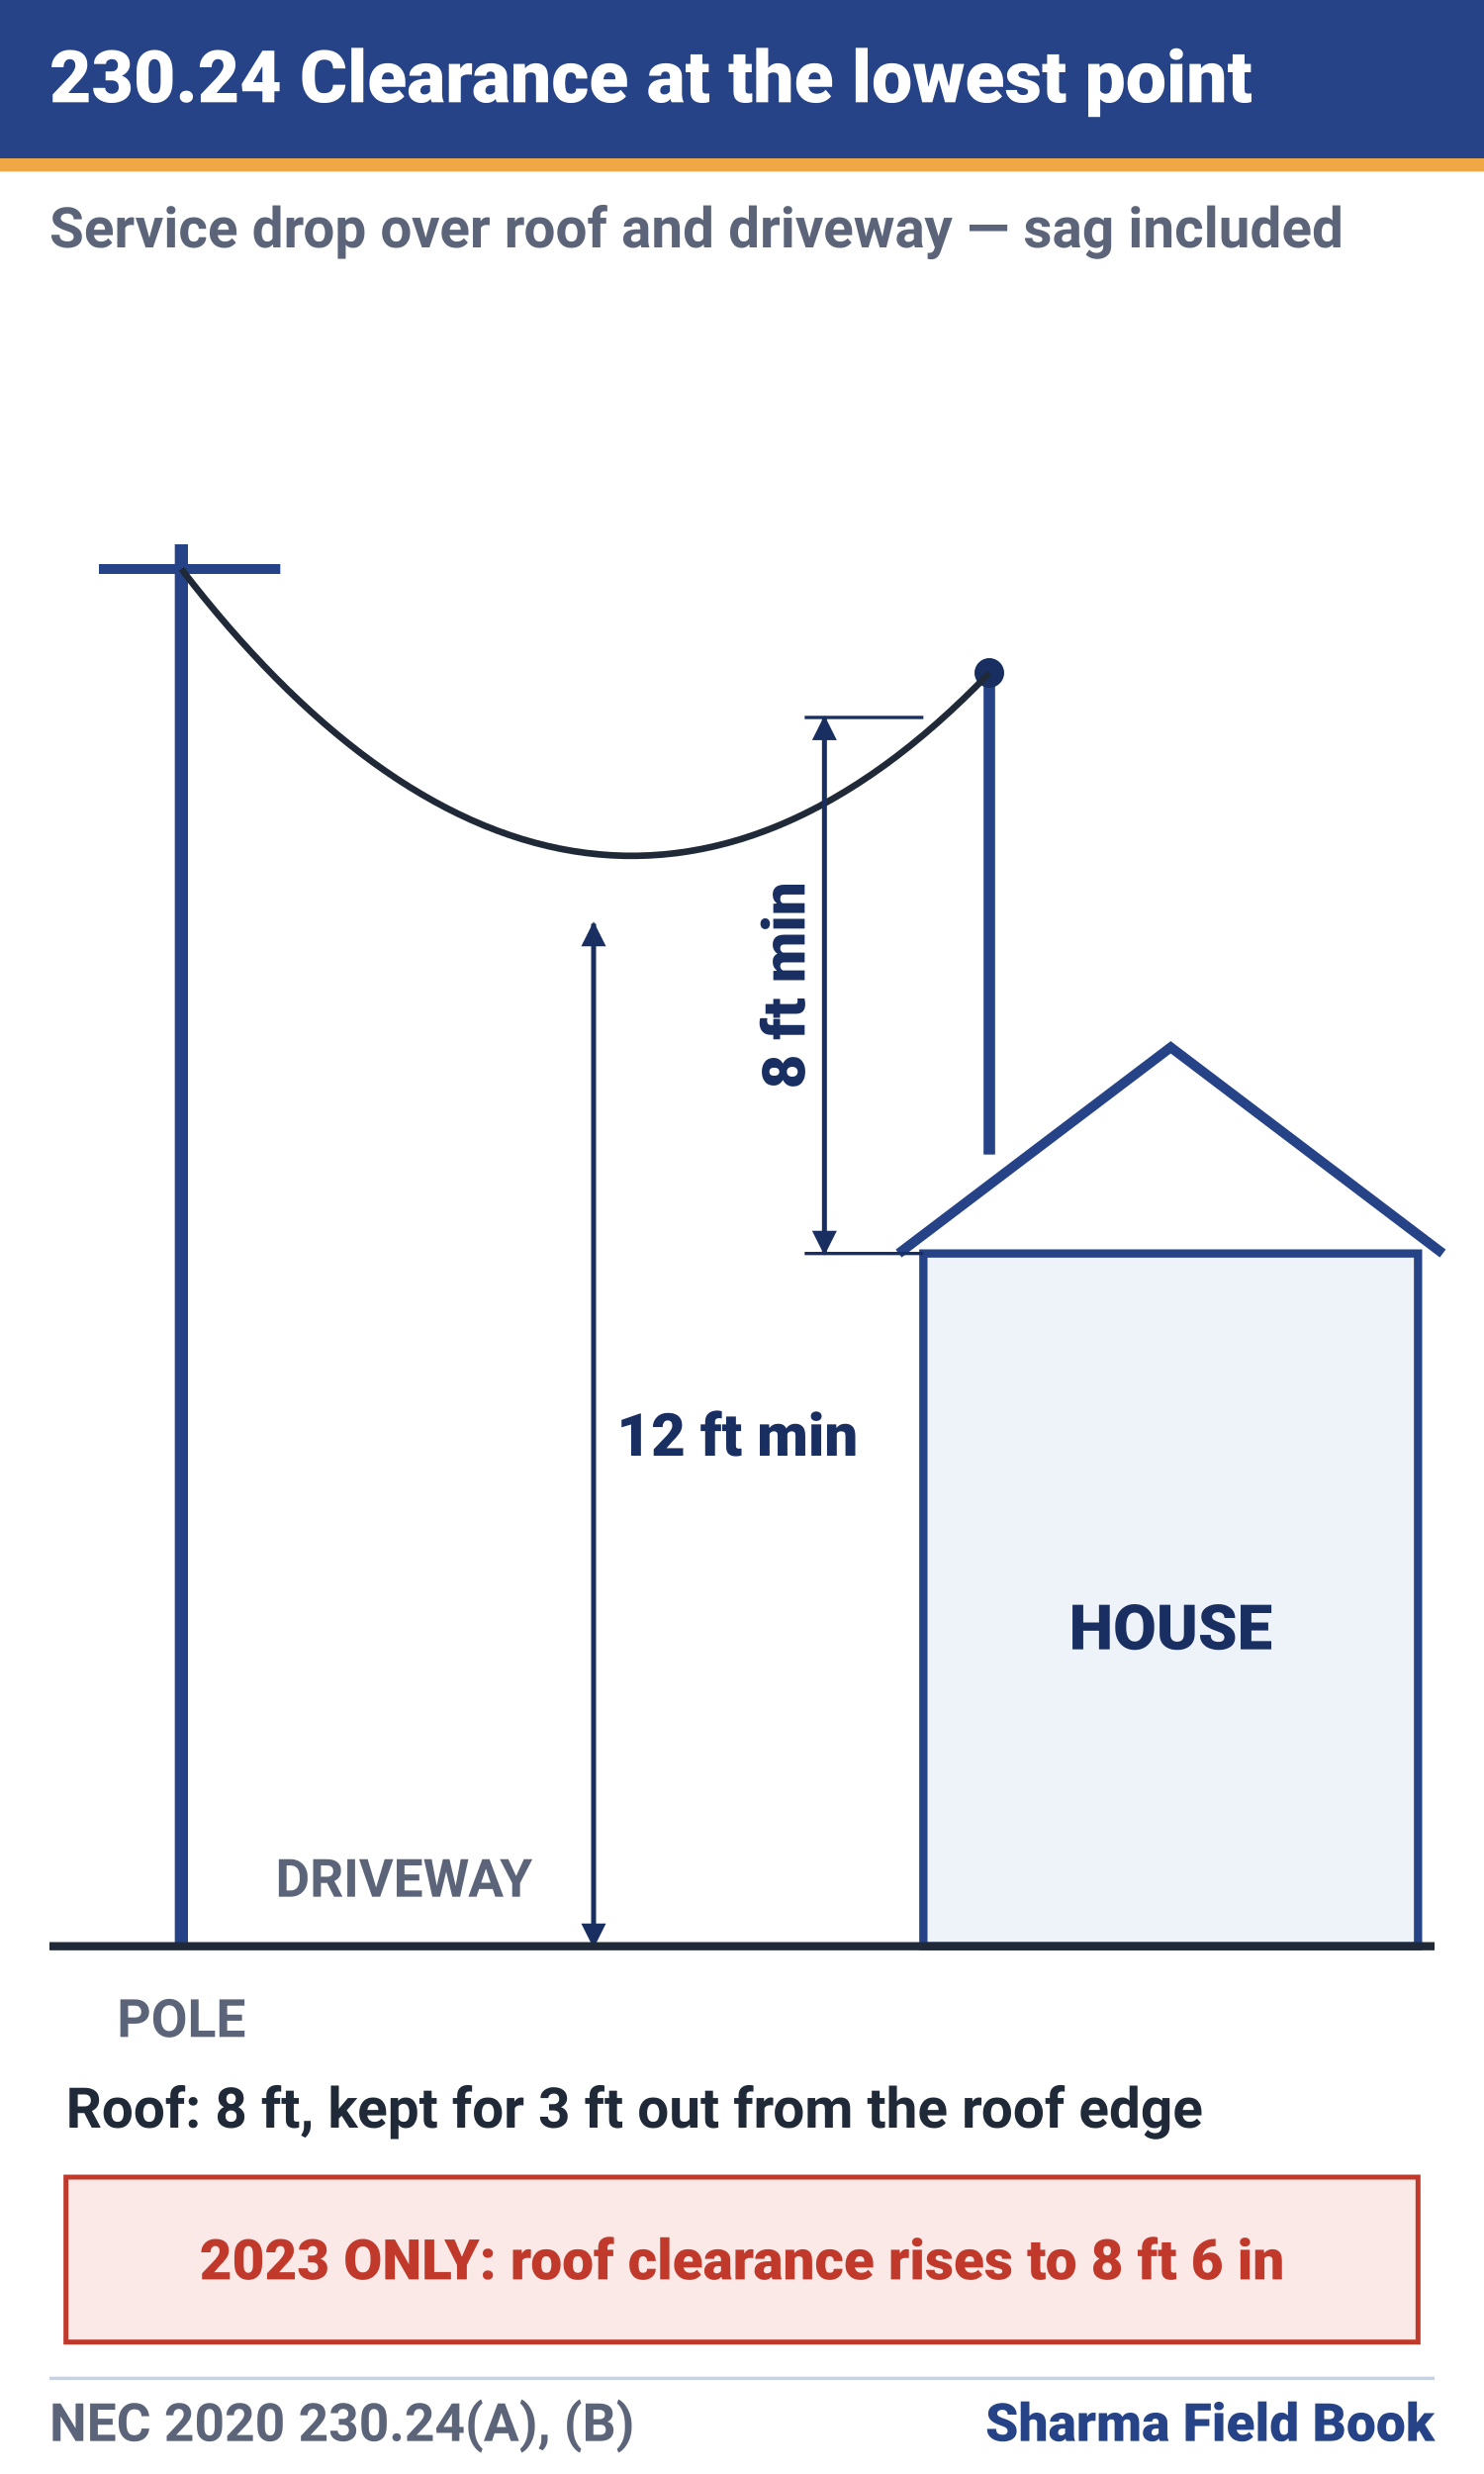
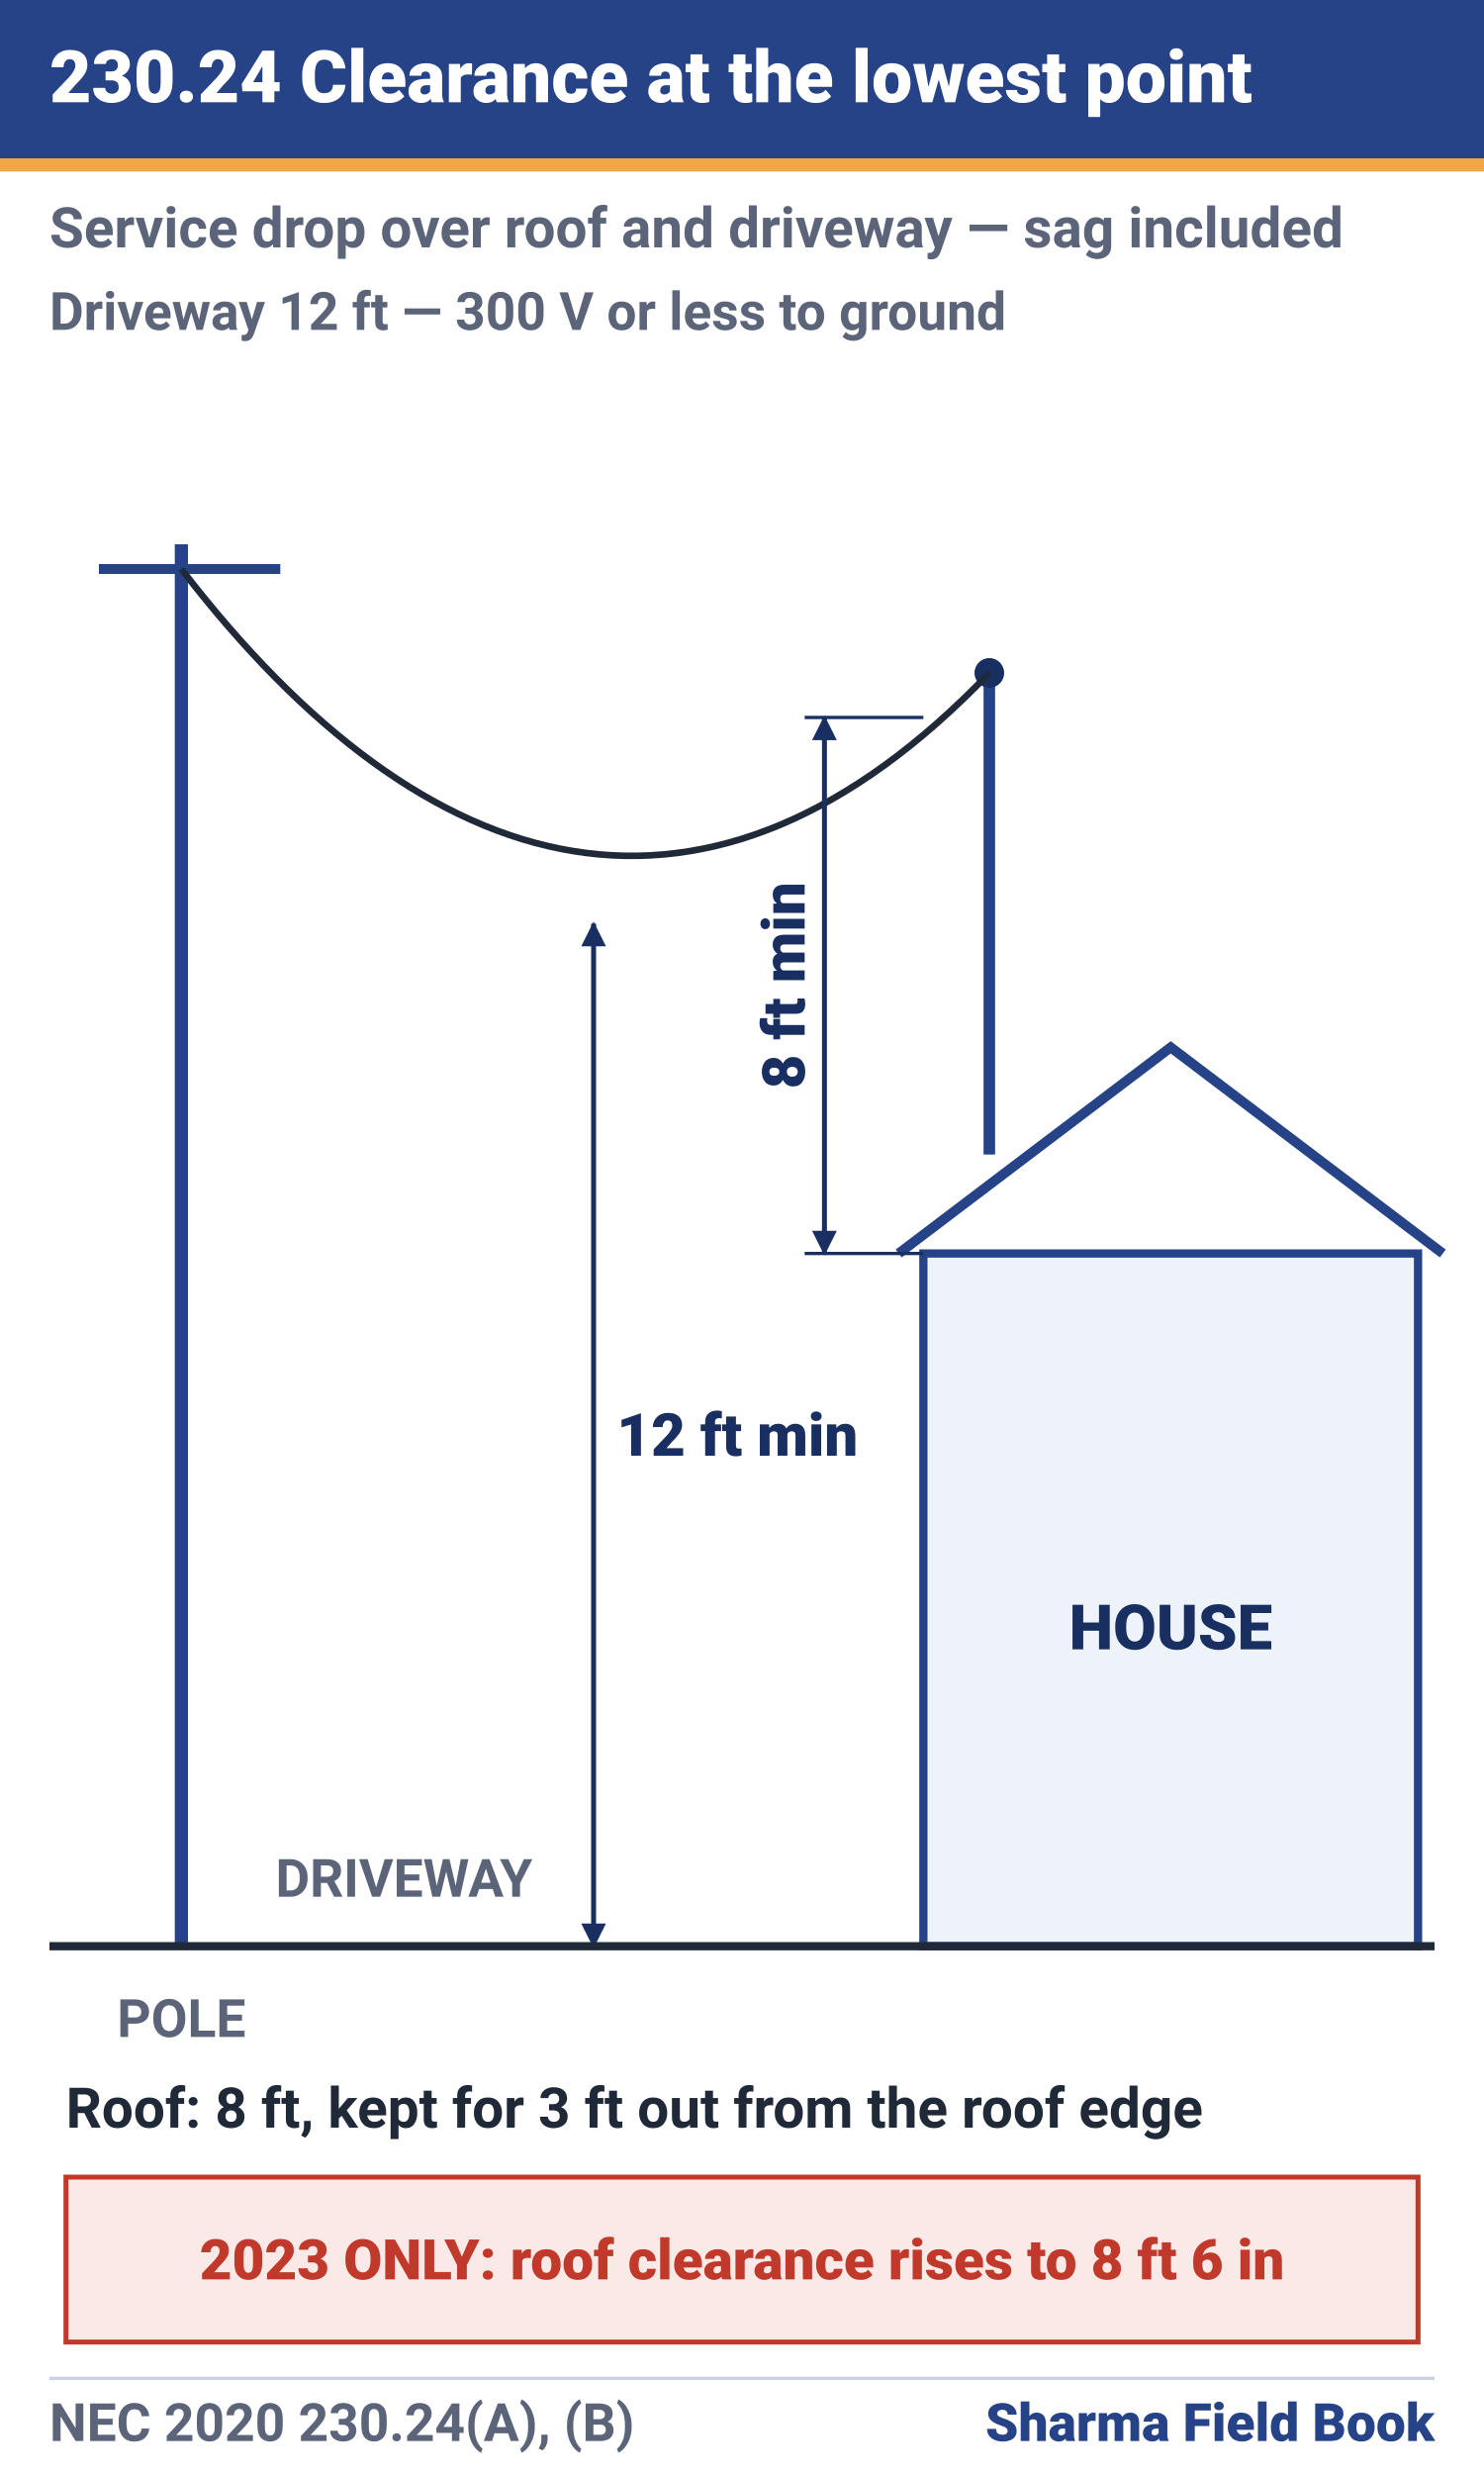
<svg xmlns="http://www.w3.org/2000/svg" viewBox="0 0 900 1500" width="900" height="1500" role="img" aria-labelledby="t d" font-family="-apple-system, 'SF Pro Text', 'Segoe UI', Roboto, Inter, Arial, sans-serif">
  <defs>
    <marker id="ah" viewBox="0 0 12 12" refX="11" refY="6" markerWidth="5" markerHeight="5" orient="auto">
      <path d="M0,0 L12,6 L0,12 z" fill="#1a2f61" />
    </marker>
    <marker id="ahs" viewBox="0 0 12 12" refX="1" refY="6" markerWidth="5" markerHeight="5" orient="auto">
      <path d="M12,0 L0,6 L12,12 z" fill="#1a2f61" />
    </marker>
    <pattern id="hatch" width="18" height="18" patternUnits="userSpaceOnUse" patternTransform="rotate(45)">
      <rect width="18" height="18" fill="#eef2f9" />
      <line x1="0" y1="0" x2="0" y2="18" stroke="#264387" stroke-width="4" />
    </pattern>
    <pattern id="hatchred" width="18" height="18" patternUnits="userSpaceOnUse" patternTransform="rotate(45)">
      <rect width="18" height="18" fill="#fbe9e7" />
      <line x1="0" y1="0" x2="0" y2="18" stroke="#c0392b" stroke-width="3" />
    </pattern>
    <pattern id="earth" width="24" height="24" patternUnits="userSpaceOnUse">
      <rect width="24" height="24" fill="#fdf3e0" />
      <circle cx="6" cy="6" r="2.5" fill="#5b6478" />
      <circle cx="18" cy="16" r="2" fill="#5b6478" />
    </pattern>
  </defs>
  <rect x="0" y="0" width="900" height="1500" fill="#ffffff" />
  <rect x="0" y="0" width="900" height="96" fill="#264387" />
  <rect x="0" y="96" width="900" height="8" fill="#F0A846" />
  <text x="30" y="62" font-size="44" font-weight="800" fill="#ffffff" text-anchor="start">230.24 Clearance at the lowest point</text>
  <text x="30" y="150" font-size="34" font-weight="600" fill="#5b6478" text-anchor="start">Service drop over roof and driveway — sag included</text>
+   <text x="30" y="200" font-size="32" font-weight="600" fill="#5b6478" text-anchor="start">Driveway 12 ft — 300 V or less to ground</text>
  <line x1="30" y1="1442" x2="870" y2="1442" stroke="#c9d2e3" stroke-width="2" />
  <text x="30" y="1480" font-size="32" font-weight="600" fill="#5b6478" text-anchor="start">NEC 2020 230.24(A), (B)</text>
  <text x="870" y="1480" font-size="32" font-weight="800" fill="#264387" text-anchor="end">Sharma Field Book</text>
  <line x1="110" y1="330" x2="110" y2="1180" stroke="#264387" stroke-width="8" />
  <line x1="60" y1="345" x2="170" y2="345" stroke="#264387" stroke-width="6" />
  <text x="110" y="1235" font-size="32" font-weight="700" fill="#5b6478" text-anchor="middle">POLE</text>
  <rect x="560" y="760" width="300" height="420" rx="0" fill="#eef2f9" stroke="#264387" stroke-width="5" />
  <path d="M545,760 L710,635 L875,760" stroke="#264387" stroke-width="6" fill="none" />
  <text x="710" y="1000" font-size="38" font-weight="800" fill="#1a2f61" text-anchor="middle">HOUSE</text>
  <line x1="600" y1="700" x2="600" y2="415" stroke="#264387" stroke-width="7" />
  <circle cx="600" cy="408" r="9" fill="#1a2f61" stroke="#1a2f61" stroke-width="0" />
  <text x="600" y="1245" font-size="30" font-weight="600" fill="#1f2937" text-anchor="start" />
  <path d="M110,345 C 260,540 430,585 600,408" stroke="#1f2937" stroke-width="4" fill="none" />
  <text x="245" y="1150" font-size="32" font-weight="700" fill="#5b6478" text-anchor="middle">DRIVEWAY</text>
  <line x1="360" y1="560" x2="360" y2="1180" stroke="#1a2f61" stroke-width="3" marker-end="url(#ah)" marker-start="url(#ahs)" />
  <text x="374" y="882.6" font-size="36" font-weight="800" text-anchor="start" fill="#ffffff" stroke="#ffffff" stroke-width="10" stroke-linejoin="round">12 ft min</text>
  <text x="374" y="882.6" font-size="36" font-weight="800" fill="#1a2f61" text-anchor="start">12 ft min</text>
  <line x1="560" y1="435" x2="488" y2="435" stroke="#1a2f61" stroke-width="2" />
  <line x1="560" y1="760" x2="488" y2="760" stroke="#1a2f61" stroke-width="2" />
  <line x1="500" y1="435" x2="500" y2="760" stroke="#1a2f61" stroke-width="3" marker-end="url(#ah)" marker-start="url(#ahs)" />
  <g transform="translate(488,597.5) rotate(-90)">
    <text x="0" y="0" font-size="36" font-weight="800" text-anchor="middle" fill="#ffffff" stroke="#ffffff" stroke-width="10" stroke-linejoin="round">8 ft min</text>
    <text x="0" y="0" font-size="36" font-weight="800" fill="#1a2f61" text-anchor="middle">8 ft min</text>
  </g>
  <line x1="30" y1="1180" x2="870" y2="1180" stroke="#1f2937" stroke-width="5" />
  <text x="40" y="1290" font-size="34" font-weight="600" fill="#1f2937" text-anchor="start">Roof: 8 ft, kept for 3 ft out from the roof edge</text>
  <rect x="40" y="1320" width="820" height="100" rx="0" fill="#fbe9e7" stroke="#c0392b" stroke-width="3" />
  <text x="450" y="1382" font-size="34" font-weight="800" fill="#c0392b" text-anchor="middle">2023 ONLY: roof clearance rises to 8 ft 6 in</text>
</svg>
